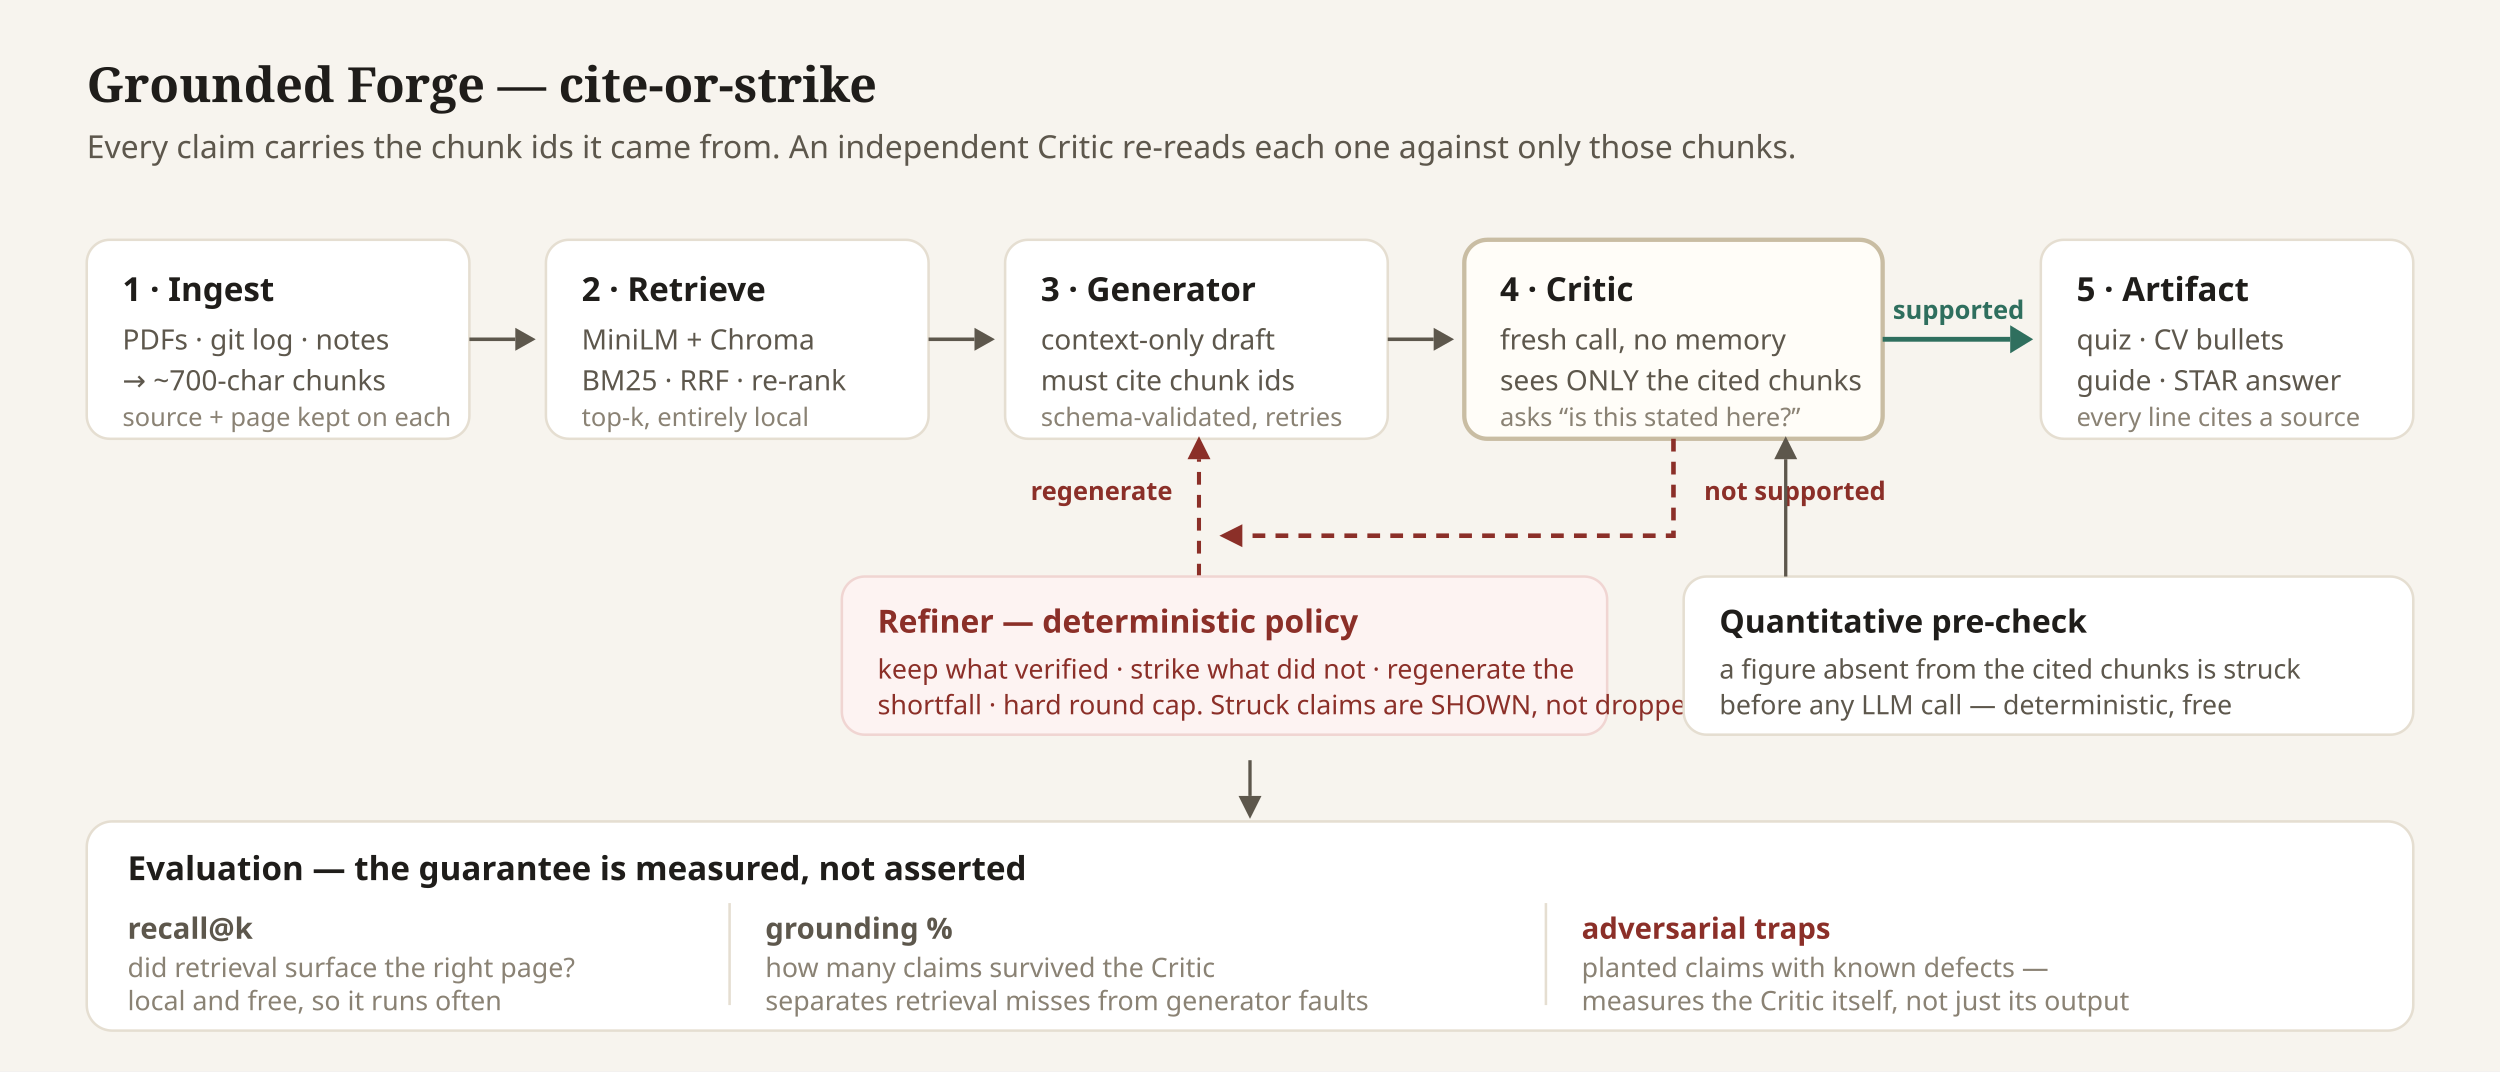
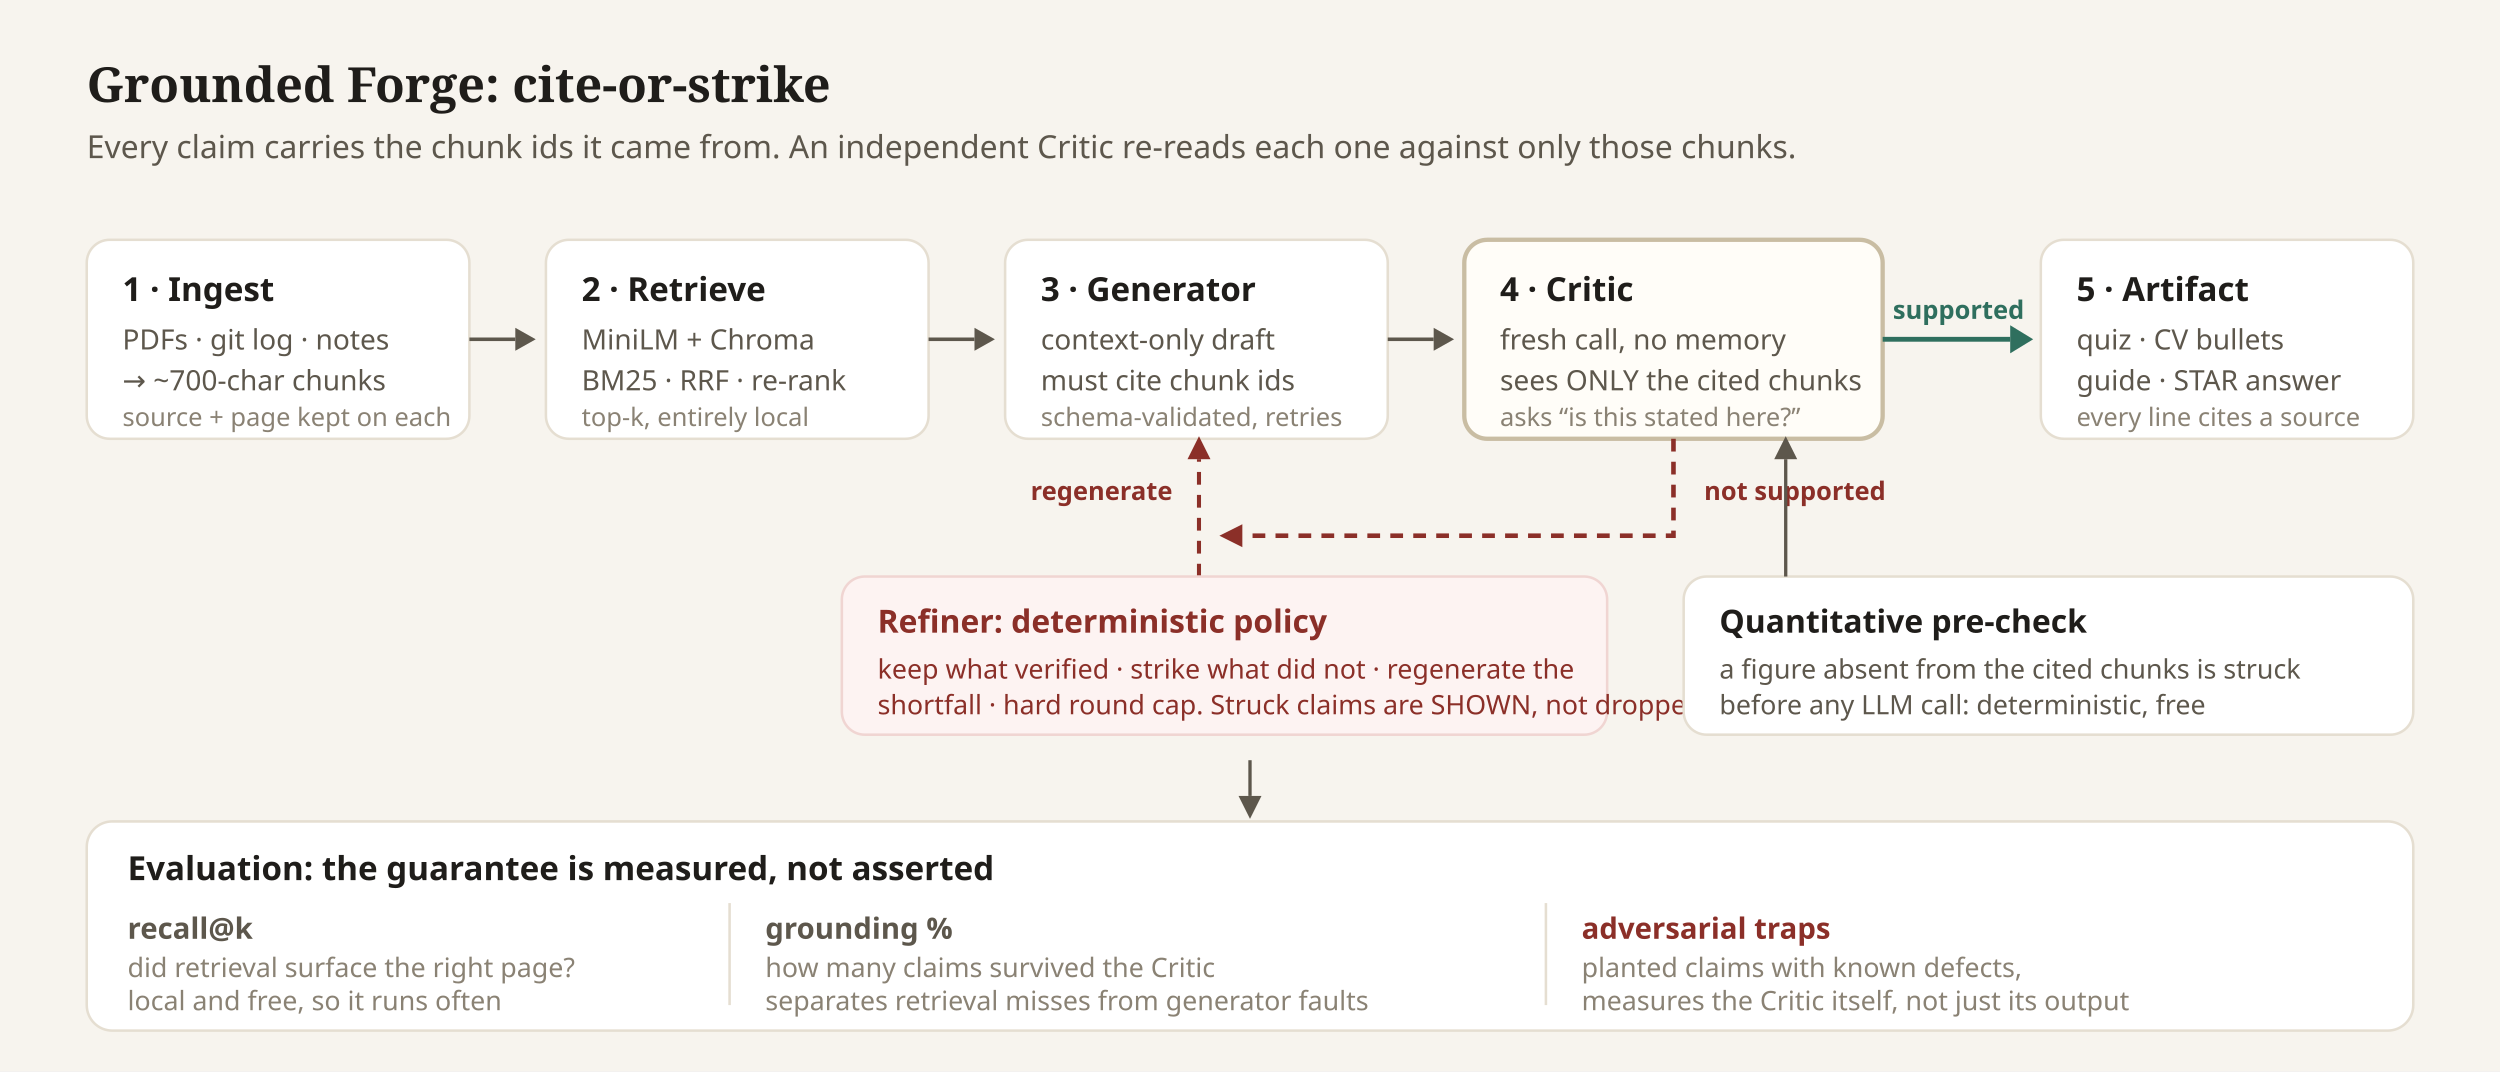
<svg xmlns="http://www.w3.org/2000/svg" viewBox="0 0 980 420" width="980" height="420" font-family="Georgia, 'Iowan Old Style', serif" role="img" aria-label="Grounded Forge pipeline: ingest, retrieve, generate, an independent Critic, and the artifact; claims the Critic cannot verify are struck and regenerated, and an evaluation layer measures recall, grounding and adversarial traps.">
  <rect width="980" height="420" fill="#f7f4ee" />
-   <text x="34" y="40" font-size="19" font-weight="700" fill="#1f1d1a">Grounded Forge — cite-or-strike</text>
+   <text x="34" y="40" font-size="19" font-weight="700" fill="#1f1d1a">Grounded Forge: cite-or-strike</text>
  <text x="34" y="62" font-size="12.5" font-family="ui-sans-serif, system-ui, sans-serif" fill="#5d574c">
    Every claim carries the chunk ids it came from. An independent Critic re-reads each one against only those chunks.
  </text>
  <g font-family="ui-sans-serif, system-ui, sans-serif">
    <rect x="34" y="94" width="150" height="78" rx="9" fill="#ffffff" stroke="#e5ded1" />
    <text x="48" y="118" font-size="13" font-weight="700" fill="#1f1d1a">1 · Ingest</text>
    <text x="48" y="137" font-size="11" fill="#5d574c">PDFs · git log · notes</text>
    <text x="48" y="153" font-size="11" fill="#5d574c">→ ~700-char chunks</text>
    <text x="48" y="167" font-size="10" fill="#8a8274">source + page kept on each</text>
    <rect x="214" y="94" width="150" height="78" rx="9" fill="#ffffff" stroke="#e5ded1" />
    <text x="228" y="118" font-size="13" font-weight="700" fill="#1f1d1a">2 · Retrieve</text>
    <text x="228" y="137" font-size="11" fill="#5d574c">MiniLM + Chroma</text>
    <text x="228" y="153" font-size="11" fill="#5d574c">BM25 · RRF · re-rank</text>
    <text x="228" y="167" font-size="10" fill="#8a8274">top-k, entirely local</text>
    <rect x="394" y="94" width="150" height="78" rx="9" fill="#ffffff" stroke="#e5ded1" />
    <text x="408" y="118" font-size="13" font-weight="700" fill="#1f1d1a">3 · Generator</text>
    <text x="408" y="137" font-size="11" fill="#5d574c">context-only draft</text>
    <text x="408" y="153" font-size="11" fill="#5d574c">must cite chunk ids</text>
    <text x="408" y="167" font-size="10" fill="#8a8274">schema-validated, retries</text>
    <rect x="574" y="94" width="164" height="78" rx="9" fill="#fffdf8" stroke="#c9bda3" stroke-width="1.7" />
    <text x="588" y="118" font-size="13" font-weight="700" fill="#1f1d1a">4 · Critic</text>
    <text x="588" y="137" font-size="11" fill="#5d574c">fresh call, no memory</text>
    <text x="588" y="153" font-size="11" fill="#5d574c">sees ONLY the cited chunks</text>
    <text x="588" y="167" font-size="10" fill="#8a8274">asks “is this stated here?”</text>
    <rect x="800" y="94" width="146" height="78" rx="9" fill="#ffffff" stroke="#e5ded1" />
    <text x="814" y="118" font-size="13" font-weight="700" fill="#1f1d1a">5 · Artifact</text>
    <text x="814" y="137" font-size="11" fill="#5d574c">quiz · CV bullets</text>
    <text x="814" y="153" font-size="11" fill="#5d574c">guide · STAR answer</text>
    <text x="814" y="167" font-size="10" fill="#8a8274">every line cites a source</text>
    <g fill="#5d574c" stroke="#5d574c">
      <line x1="184" y1="133" x2="202" y2="133" stroke-width="1.4" />
      <polygon points="202,128.5 210,133 202,137.5" stroke="none" />
      <line x1="364" y1="133" x2="382" y2="133" stroke-width="1.4" />
      <polygon points="382,128.5 390,133 382,137.5" stroke="none" />
      <line x1="544" y1="133" x2="562" y2="133" stroke-width="1.4" />
      <polygon points="562,128.5 570,133 562,137.5" stroke="none" />
    </g>
    <g fill="#2f6f5e" stroke="#2f6f5e">
      <line x1="738" y1="133" x2="788" y2="133" stroke-width="1.9" />
      <polygon points="788,127.5 797,133 788,138.5" stroke="none" />
    </g>
    <text x="742" y="125" font-size="10" font-weight="700" fill="#2f6f5e" font-family="ui-sans-serif, system-ui, sans-serif">supported</text>
    <g stroke="#8b2f28" fill="#8b2f28">
      <path d="M656 172 L656 210 L487 210" fill="none" stroke-width="1.8" stroke-dasharray="5 4" />
      <polygon points="487,205.5 478,210 487,214.5" stroke="none" />
      <path d="M470 226 L470 180" fill="none" stroke-width="1.6" stroke-dasharray="5 4" />
      <polygon points="465.5,180 470,171 474.5,180" stroke="none" />
    </g>
    <text x="668" y="196" font-size="10" font-weight="700" fill="#8b2f28">not supported</text>
    <text x="404" y="196" font-size="10" font-weight="700" fill="#8b2f28">regenerate</text>
    <rect x="330" y="226" width="300" height="62" rx="9" fill="#fdf3f2" stroke="#f0d5d2" />
-     <text x="344" y="248" font-size="12.5" font-weight="700" fill="#8b2f28">Refiner — deterministic policy</text>
+     <text x="344" y="248" font-size="12.5" font-weight="700" fill="#8b2f28">Refiner: deterministic policy</text>
    <text x="344" y="266" font-size="10.5" fill="#8b2f28">keep what verified · strike what did not · regenerate the</text>
    <text x="344" y="280" font-size="10.5" fill="#8b2f28">shortfall · hard round cap. Struck claims are SHOWN, not dropped.</text>
    <rect x="660" y="226" width="286" height="62" rx="9" fill="#ffffff" stroke="#e5ded1" />
    <text x="674" y="248" font-size="12.5" font-weight="700" fill="#1f1d1a">Quantitative pre-check</text>
    <text x="674" y="266" font-size="10.5" fill="#5d574c">a figure absent from the cited chunks is struck</text>
-     <text x="674" y="280" font-size="10.5" fill="#5d574c">before any LLM call — deterministic, free</text>
+     <text x="674" y="280" font-size="10.5" fill="#5d574c">before any LLM call: deterministic, free</text>
    <g stroke="#5d574c" fill="#5d574c">
      <path d="M700 226 L700 180" fill="none" stroke-width="1.3" />
      <polygon points="695.5,180 700,171 704.5,180" stroke="none" />
    </g>
    <g stroke="#5d574c" fill="#5d574c">
      <line x1="490" y1="298" x2="490" y2="312" stroke-width="1.3" />
      <polygon points="485.5,312 490,321 494.5,312" stroke="none" />
    </g>
    <rect x="34" y="322" width="912" height="82" rx="10" fill="#ffffff" stroke="#e5ded1" />
-     <text x="50" y="345" font-size="13" font-weight="700" fill="#1f1d1a">Evaluation — the guarantee is measured, not asserted</text>
+     <text x="50" y="345" font-size="13" font-weight="700" fill="#1f1d1a">Evaluation: the guarantee is measured, not asserted</text>
    <text x="50" y="368" font-size="11.5" font-weight="700" fill="#5d574c">recall@k</text>
    <text x="50" y="383" font-size="10.5" fill="#8a8274">did retrieval surface the right page?</text>
    <text x="50" y="396" font-size="10.5" fill="#8a8274">local and free, so it runs often</text>
    <text x="300" y="368" font-size="11.5" font-weight="700" fill="#5d574c">grounding %</text>
    <text x="300" y="383" font-size="10.5" fill="#8a8274">how many claims survived the Critic</text>
    <text x="300" y="396" font-size="10.5" fill="#8a8274">separates retrieval misses from generator faults</text>
    <text x="620" y="368" font-size="11.5" font-weight="700" fill="#8b2f28">adversarial traps</text>
-     <text x="620" y="383" font-size="10.5" fill="#8a8274">planted claims with known defects —</text>
+     <text x="620" y="383" font-size="10.5" fill="#8a8274">planted claims with known defects,</text>
    <text x="620" y="396" font-size="10.5" fill="#8a8274">measures the Critic itself, not just its output</text>
    <line x1="286" y1="354" x2="286" y2="394" stroke="#e5ded1" />
    <line x1="606" y1="354" x2="606" y2="394" stroke="#e5ded1" />
  </g>
</svg>
